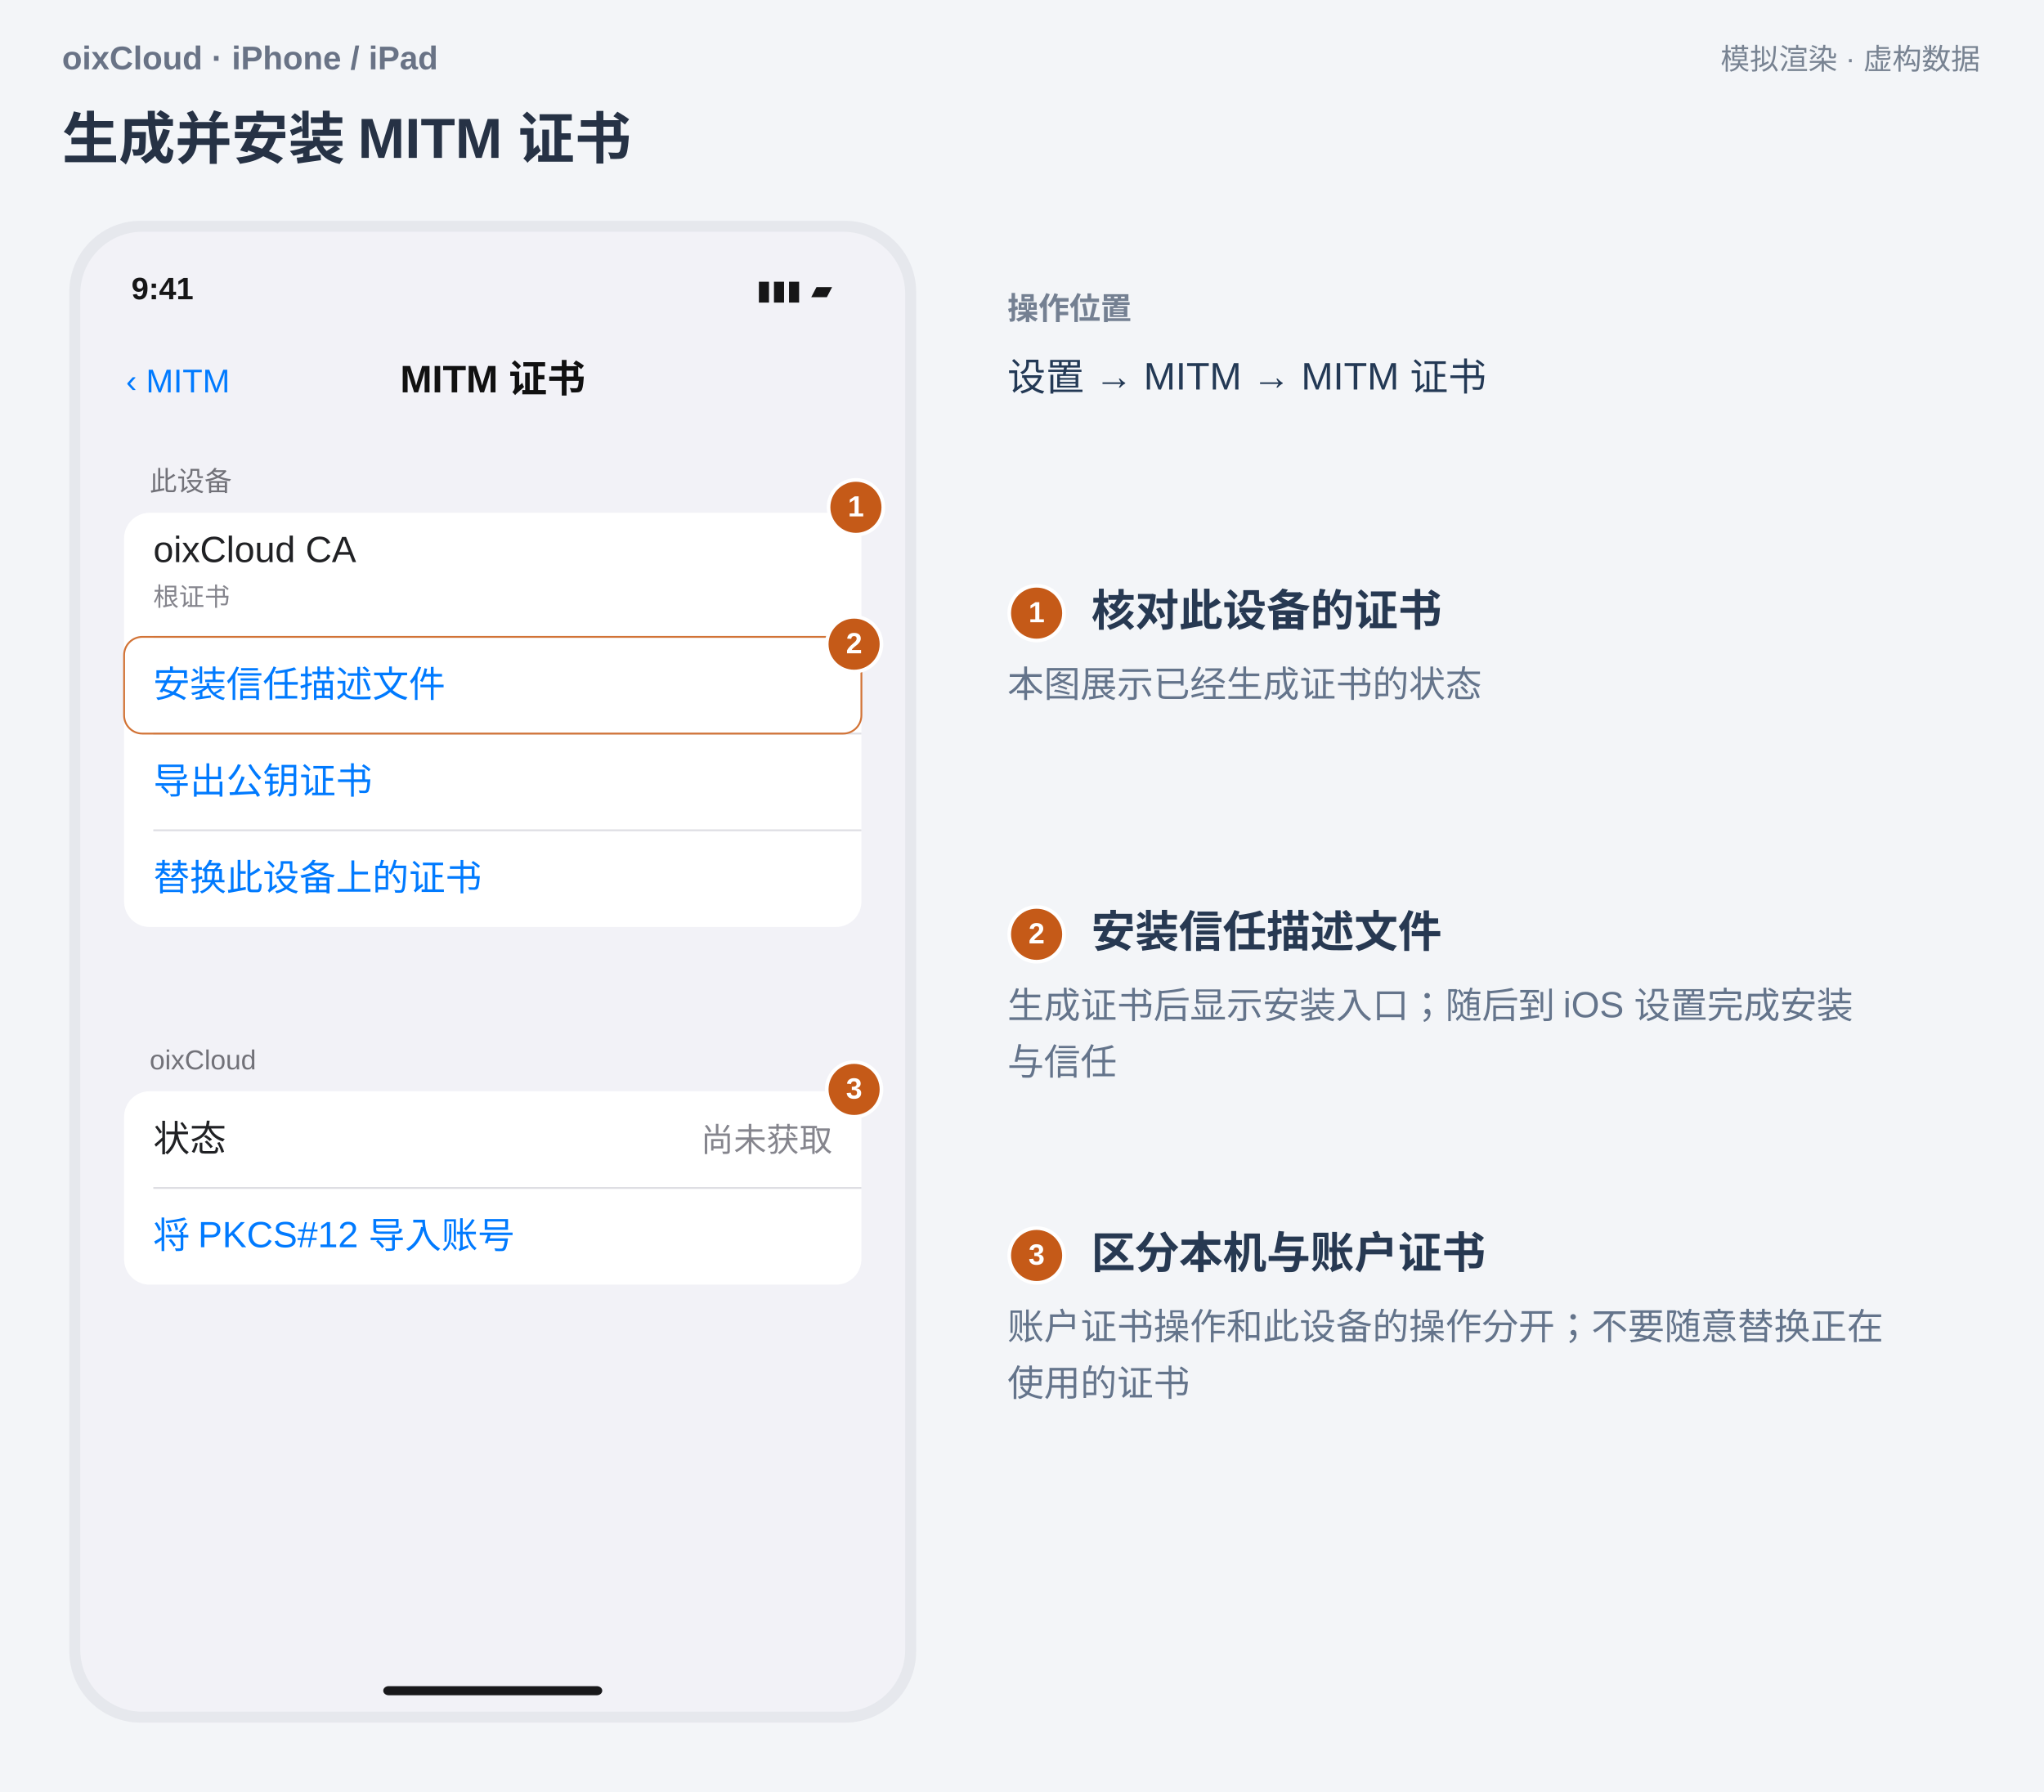
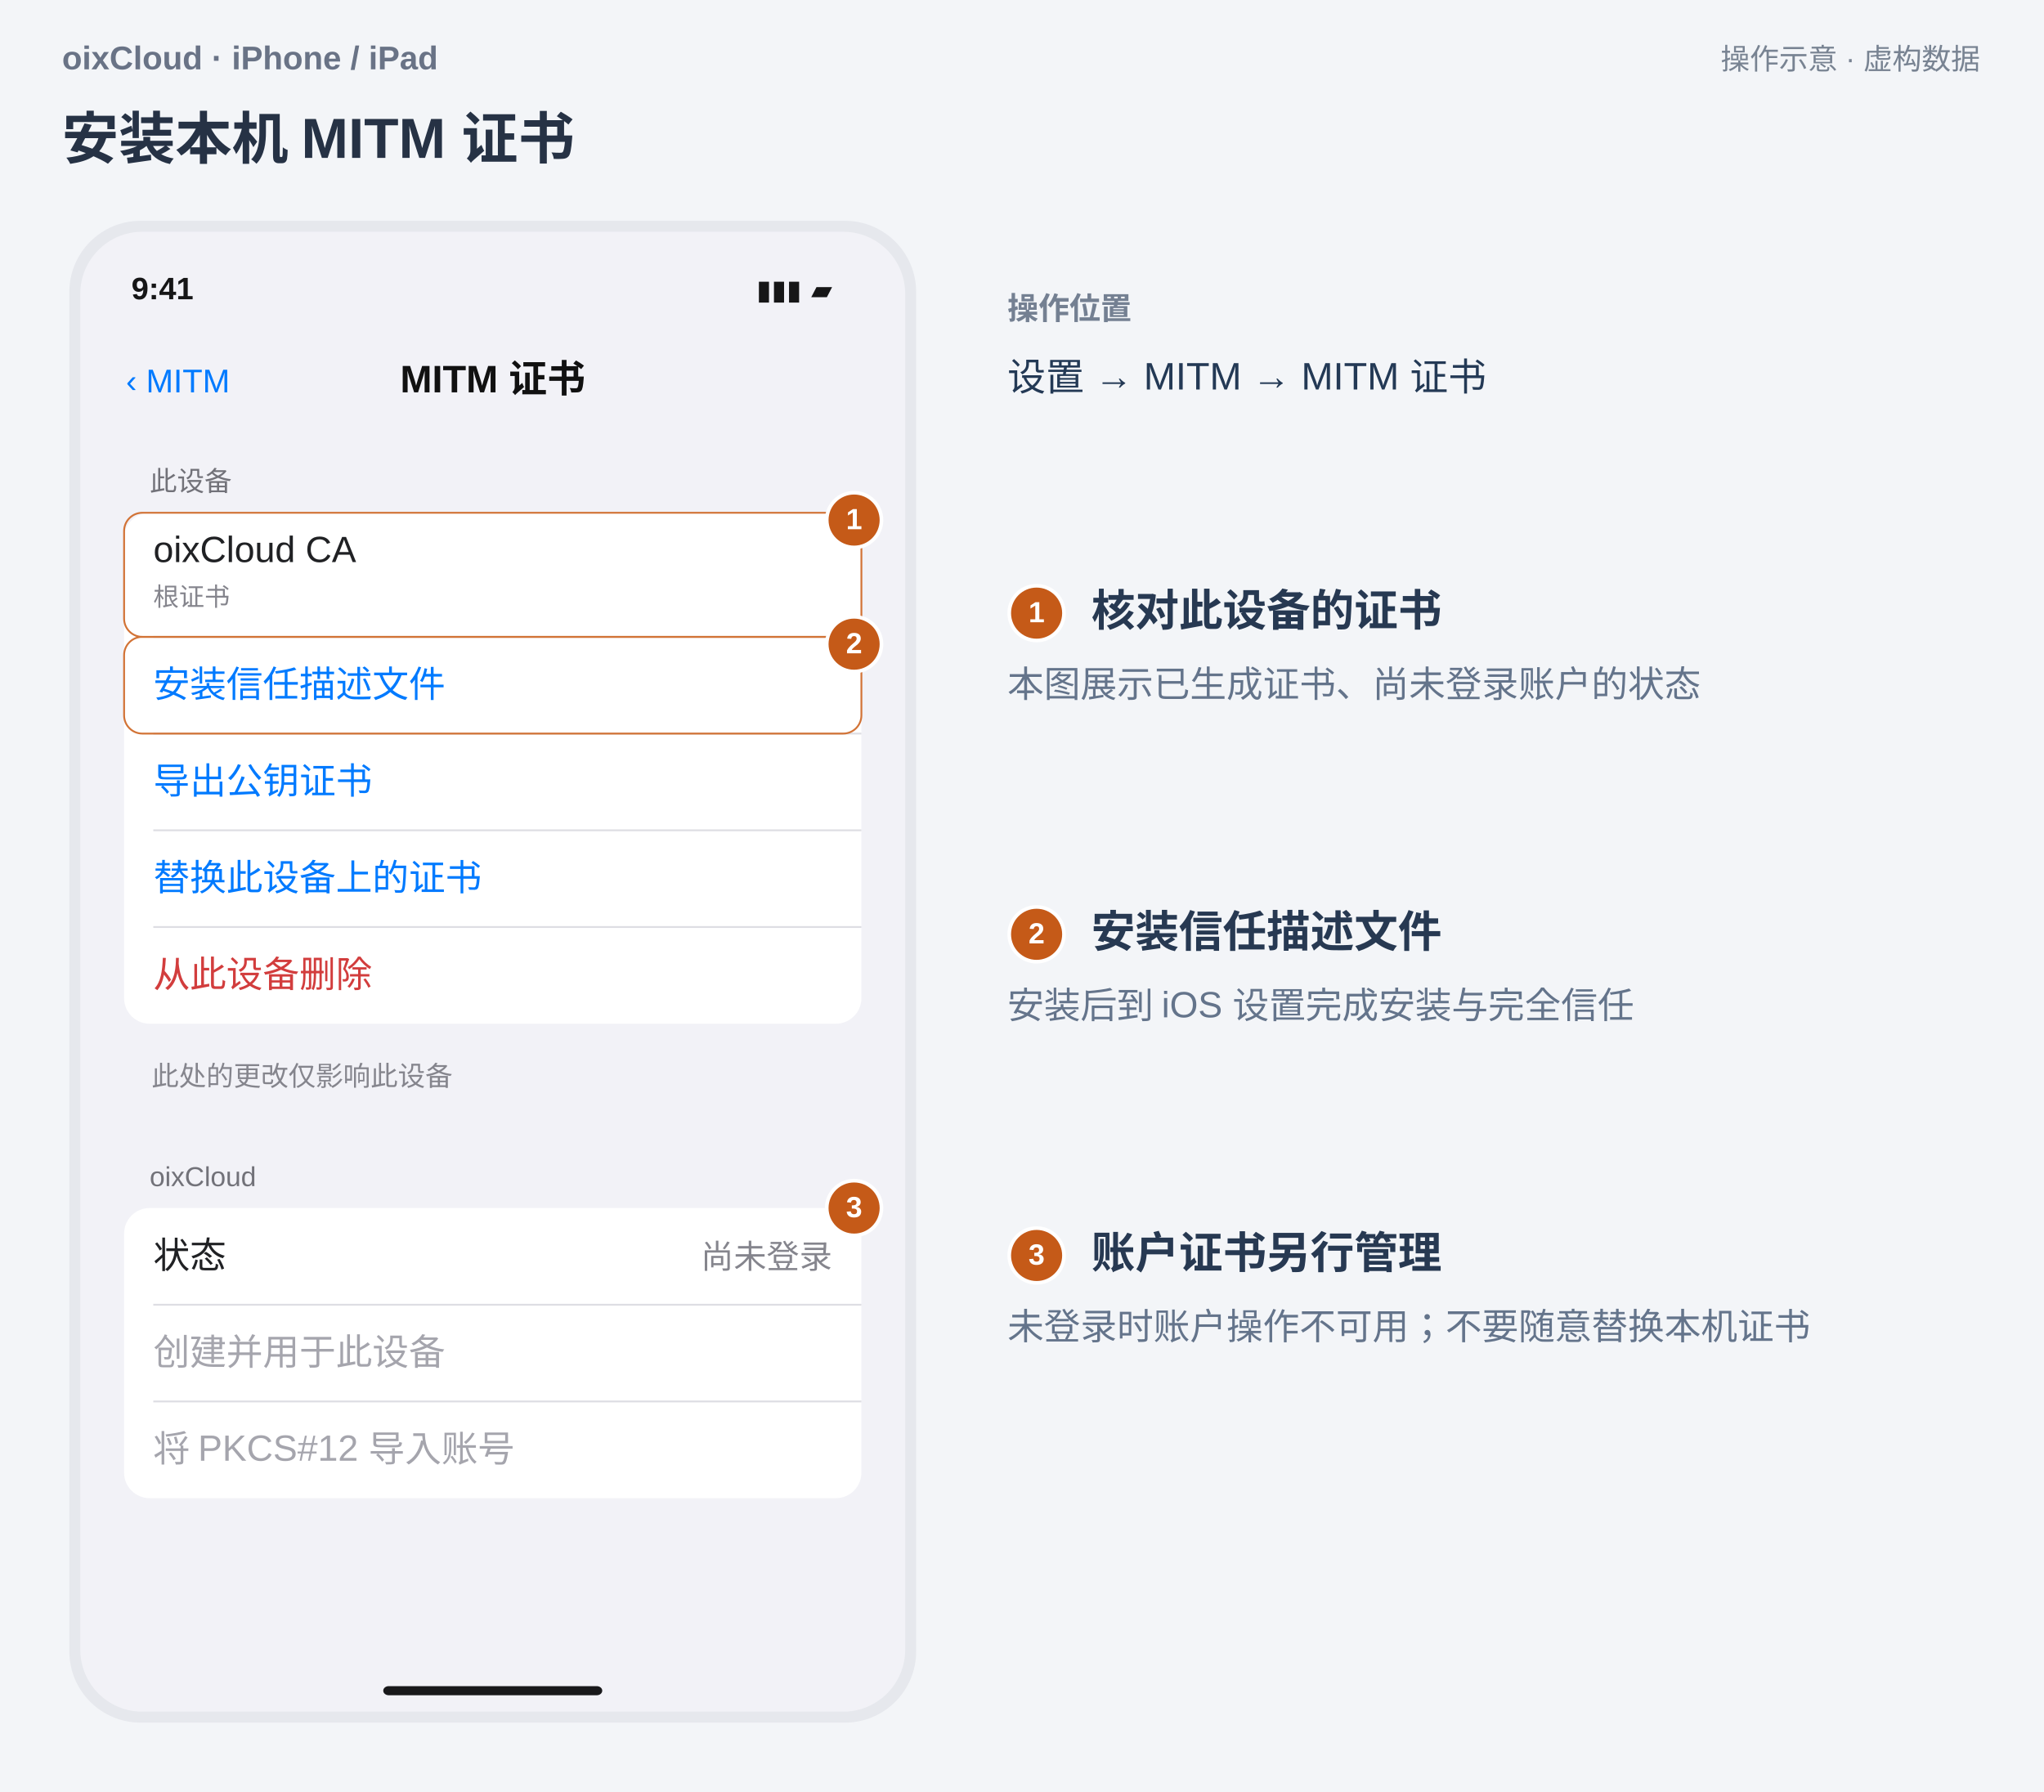
<svg xmlns="http://www.w3.org/2000/svg" width="1120" height="982" viewBox="0 0 1120 982" role="img" aria-labelledby="title desc">
  <g font-family="-apple-system,BlinkMacSystemFont,'PingFang SC','Segoe UI',Arial,sans-serif">
    <rect x="0" y="0" width="1120" height="982" rx="0" fill="#f3f5f8" stroke="none" />
    <text x="34" y="38" font-size="18" fill="#697386" font-weight="600" text-anchor="start">oixCloud · iPhone / iPad</text>
-     <text x="1085" y="38" font-size="16" fill="#788392" font-weight="500" text-anchor="end">模拟渲染 · 虚构数据</text>
-     <text x="34" y="87" font-size="31" fill="#263245" font-weight="700" text-anchor="start">生成并安装 MITM 证书</text>
+     <text x="1085" y="38" font-size="16" fill="#788392" font-weight="500" text-anchor="end">操作示意 · 虚构数据</text>
+     <text x="34" y="87" font-size="31" fill="#263245" font-weight="700" text-anchor="start">安装本机 MITM 证书</text>
    <rect x="38" y="121" width="464" height="823" rx="39" fill="#e6e8ed" stroke="none" />
    <rect x="44" y="127" width="452" height="811" rx="34" fill="#f2f2f7" stroke="none" />
    <text x="72" y="164" font-size="17" fill="#161617" font-weight="650" text-anchor="start">9:41</text>
    <text x="456" y="164" font-size="15" fill="#161617" font-weight="600" text-anchor="end">▮▮▮  ▰</text>
    <text x="69" y="215" font-size="18" fill="#007aff" font-weight="400" text-anchor="start">‹ MITM</text>
    <text x="270" y="215" font-size="21" fill="#111" font-weight="600" text-anchor="middle">MITM 证书</text>
    <rect x="210" y="924" width="120" height="5" rx="3" fill="#19191b" stroke="none" />
    <text x="82" y="269" font-size="15" fill="#727279" font-weight="400" text-anchor="start">此设备</text>
-     <rect x="68" y="281" width="404" height="227" rx="14" fill="#fff" stroke="none" />
+     <rect x="68" y="281" width="404" height="280" rx="14" fill="#fff" stroke="none" />
    <text x="84" y="308" font-size="20" fill="#202124" font-weight="400" text-anchor="start">oixCloud CA</text>
    <text x="84" y="332" font-size="14" fill="#85858d" font-weight="400" text-anchor="start">根证书</text>
    <path d="M84 349H472" stroke="#dedee3" stroke-width="1" />
+     <rect x="68" y="281" width="404" height="68" rx="10" fill="none" stroke="#d27336" />
+     <circle cx="468" cy="285" r="15" fill="#c55a18" stroke="#fff" stroke-width="2" />
+     <text x="468" y="290" font-size="16" fill="#fff" font-weight="700" text-anchor="middle">1</text>
    <text x="84" y="382" font-size="20" fill="#007aff" font-weight="400" text-anchor="start">安装信任描述文件</text>
    <path d="M84 402H472" stroke="#dedee3" stroke-width="1" />
    <rect x="68" y="349" width="404" height="53" rx="10" fill="none" stroke="#d27336" />
    <circle cx="468" cy="353" r="15" fill="#c55a18" stroke="#fff" stroke-width="2" />
    <text x="468" y="358" font-size="16" fill="#fff" font-weight="700" text-anchor="middle">2</text>
    <text x="84" y="435" font-size="20" fill="#007aff" font-weight="400" text-anchor="start">导出公钥证书</text>
    <path d="M84 455H472" stroke="#dedee3" stroke-width="1" />
    <text x="84" y="488" font-size="20" fill="#007aff" font-weight="400" text-anchor="start">替换此设备上的证书</text>
-     <circle cx="469" cy="278" r="15" fill="#c55a18" stroke="#fff" stroke-width="2" />
-     <text x="469" y="283" font-size="16" fill="#fff" font-weight="700" text-anchor="middle">1</text>
-     <text x="82" y="586" font-size="15" fill="#727279" font-weight="400" text-anchor="start">oixCloud</text>
-     <rect x="68" y="598" width="404" height="106" rx="14" fill="#fff" stroke="none" />
-     <text x="84" y="631" font-size="20" fill="#202124" font-weight="400" text-anchor="start">状态</text>
-     <text x="456" y="631" font-size="18" fill="#85858d" font-weight="400" text-anchor="end">尚未获取</text>
-     <path d="M84 651H472" stroke="#dedee3" stroke-width="1" />
-     <text x="84" y="684" font-size="20" fill="#007aff" font-weight="400" text-anchor="start">将 PKCS#12 导入账号</text>
-     <circle cx="468" cy="597" r="15" fill="#c55a18" stroke="#fff" stroke-width="2" />
-     <text x="468" y="602" font-size="16" fill="#fff" font-weight="700" text-anchor="middle">3</text>
+     <path d="M84 508H472" stroke="#dedee3" stroke-width="1" />
+     <text x="84" y="541" font-size="20" fill="#d23d3d" font-weight="400" text-anchor="start">从此设备删除</text>
+     <text x="83" y="595" font-size="15" fill="#85858d" font-weight="400" text-anchor="start">此处的更改仅影响此设备</text>
+     <text x="82" y="650" font-size="15" fill="#727279" font-weight="400" text-anchor="start">oixCloud</text>
+     <rect x="68" y="662" width="404" height="159" rx="14" fill="#fff" stroke="none" />
+     <text x="84" y="695" font-size="20" fill="#202124" font-weight="400" text-anchor="start">状态</text>
+     <text x="456" y="695" font-size="18" fill="#85858d" font-weight="400" text-anchor="end">尚未登录</text>
+     <path d="M84 715H472" stroke="#dedee3" stroke-width="1" />
+     <text x="84" y="748" font-size="20" fill="#a5a5ad" font-weight="400" text-anchor="start">创建并用于此设备</text>
+     <path d="M84 768H472" stroke="#dedee3" stroke-width="1" />
+     <text x="84" y="801" font-size="20" fill="#a5a5ad" font-weight="400" text-anchor="start">将 PKCS#12 导入账号</text>
+     <circle cx="468" cy="662" r="15" fill="#c55a18" stroke="#fff" stroke-width="2" />
+     <text x="468" y="667" font-size="16" fill="#fff" font-weight="700" text-anchor="middle">3</text>
    <text x="552" y="175" font-size="17" fill="#748092" font-weight="600" text-anchor="start">操作位置</text>
    <text x="552" y="214" font-size="21" fill="#233955" font-weight="400" text-anchor="start">设置 → MITM → MITM 证书</text>
    <circle cx="568" cy="336" r="15" fill="#c55a18" stroke="#fff" stroke-width="2" />
    <text x="568" y="341" font-size="16" fill="#fff" font-weight="700" text-anchor="middle">1</text>
    <text x="598" y="343" font-size="24" fill="#273952" font-weight="600" text-anchor="start">核对此设备的证书</text>
-     <text x="552" y="382" font-size="20" fill="#64748b" font-weight="400" text-anchor="start">本图展示已经生成证书的状态</text>
+     <text x="552" y="382" font-size="20" fill="#64748b" font-weight="400" text-anchor="start">本图展示已生成证书、尚未登录账户的状态</text>
    <circle cx="568" cy="512" r="15" fill="#c55a18" stroke="#fff" stroke-width="2" />
    <text x="568" y="517" font-size="16" fill="#fff" font-weight="700" text-anchor="middle">2</text>
    <text x="598" y="519" font-size="24" fill="#273952" font-weight="600" text-anchor="start">安装信任描述文件</text>
-     <text x="552" y="558" font-size="20" fill="#64748b" font-weight="400" text-anchor="start">生成证书后显示安装入口；随后到 iOS 设置完成安装</text>
-     <text x="552" y="589" font-size="20" fill="#64748b" font-weight="400" text-anchor="start">与信任</text>
+     <text x="552" y="558" font-size="20" fill="#64748b" font-weight="400" text-anchor="start">安装后到 iOS 设置完成安装与完全信任</text>
    <circle cx="568" cy="688" r="15" fill="#c55a18" stroke="#fff" stroke-width="2" />
    <text x="568" y="693" font-size="16" fill="#fff" font-weight="700" text-anchor="middle">3</text>
-     <text x="598" y="695" font-size="24" fill="#273952" font-weight="600" text-anchor="start">区分本机与账户证书</text>
-     <text x="552" y="734" font-size="20" fill="#64748b" font-weight="400" text-anchor="start">账户证书操作和此设备的操作分开；不要随意替换正在</text>
-     <text x="552" y="765" font-size="20" fill="#64748b" font-weight="400" text-anchor="start">使用的证书</text>
+     <text x="598" y="695" font-size="24" fill="#273952" font-weight="600" text-anchor="start">账户证书另行管理</text>
+     <text x="552" y="734" font-size="20" fill="#64748b" font-weight="400" text-anchor="start">未登录时账户操作不可用；不要随意替换本机证书</text>
  </g>
</svg>
